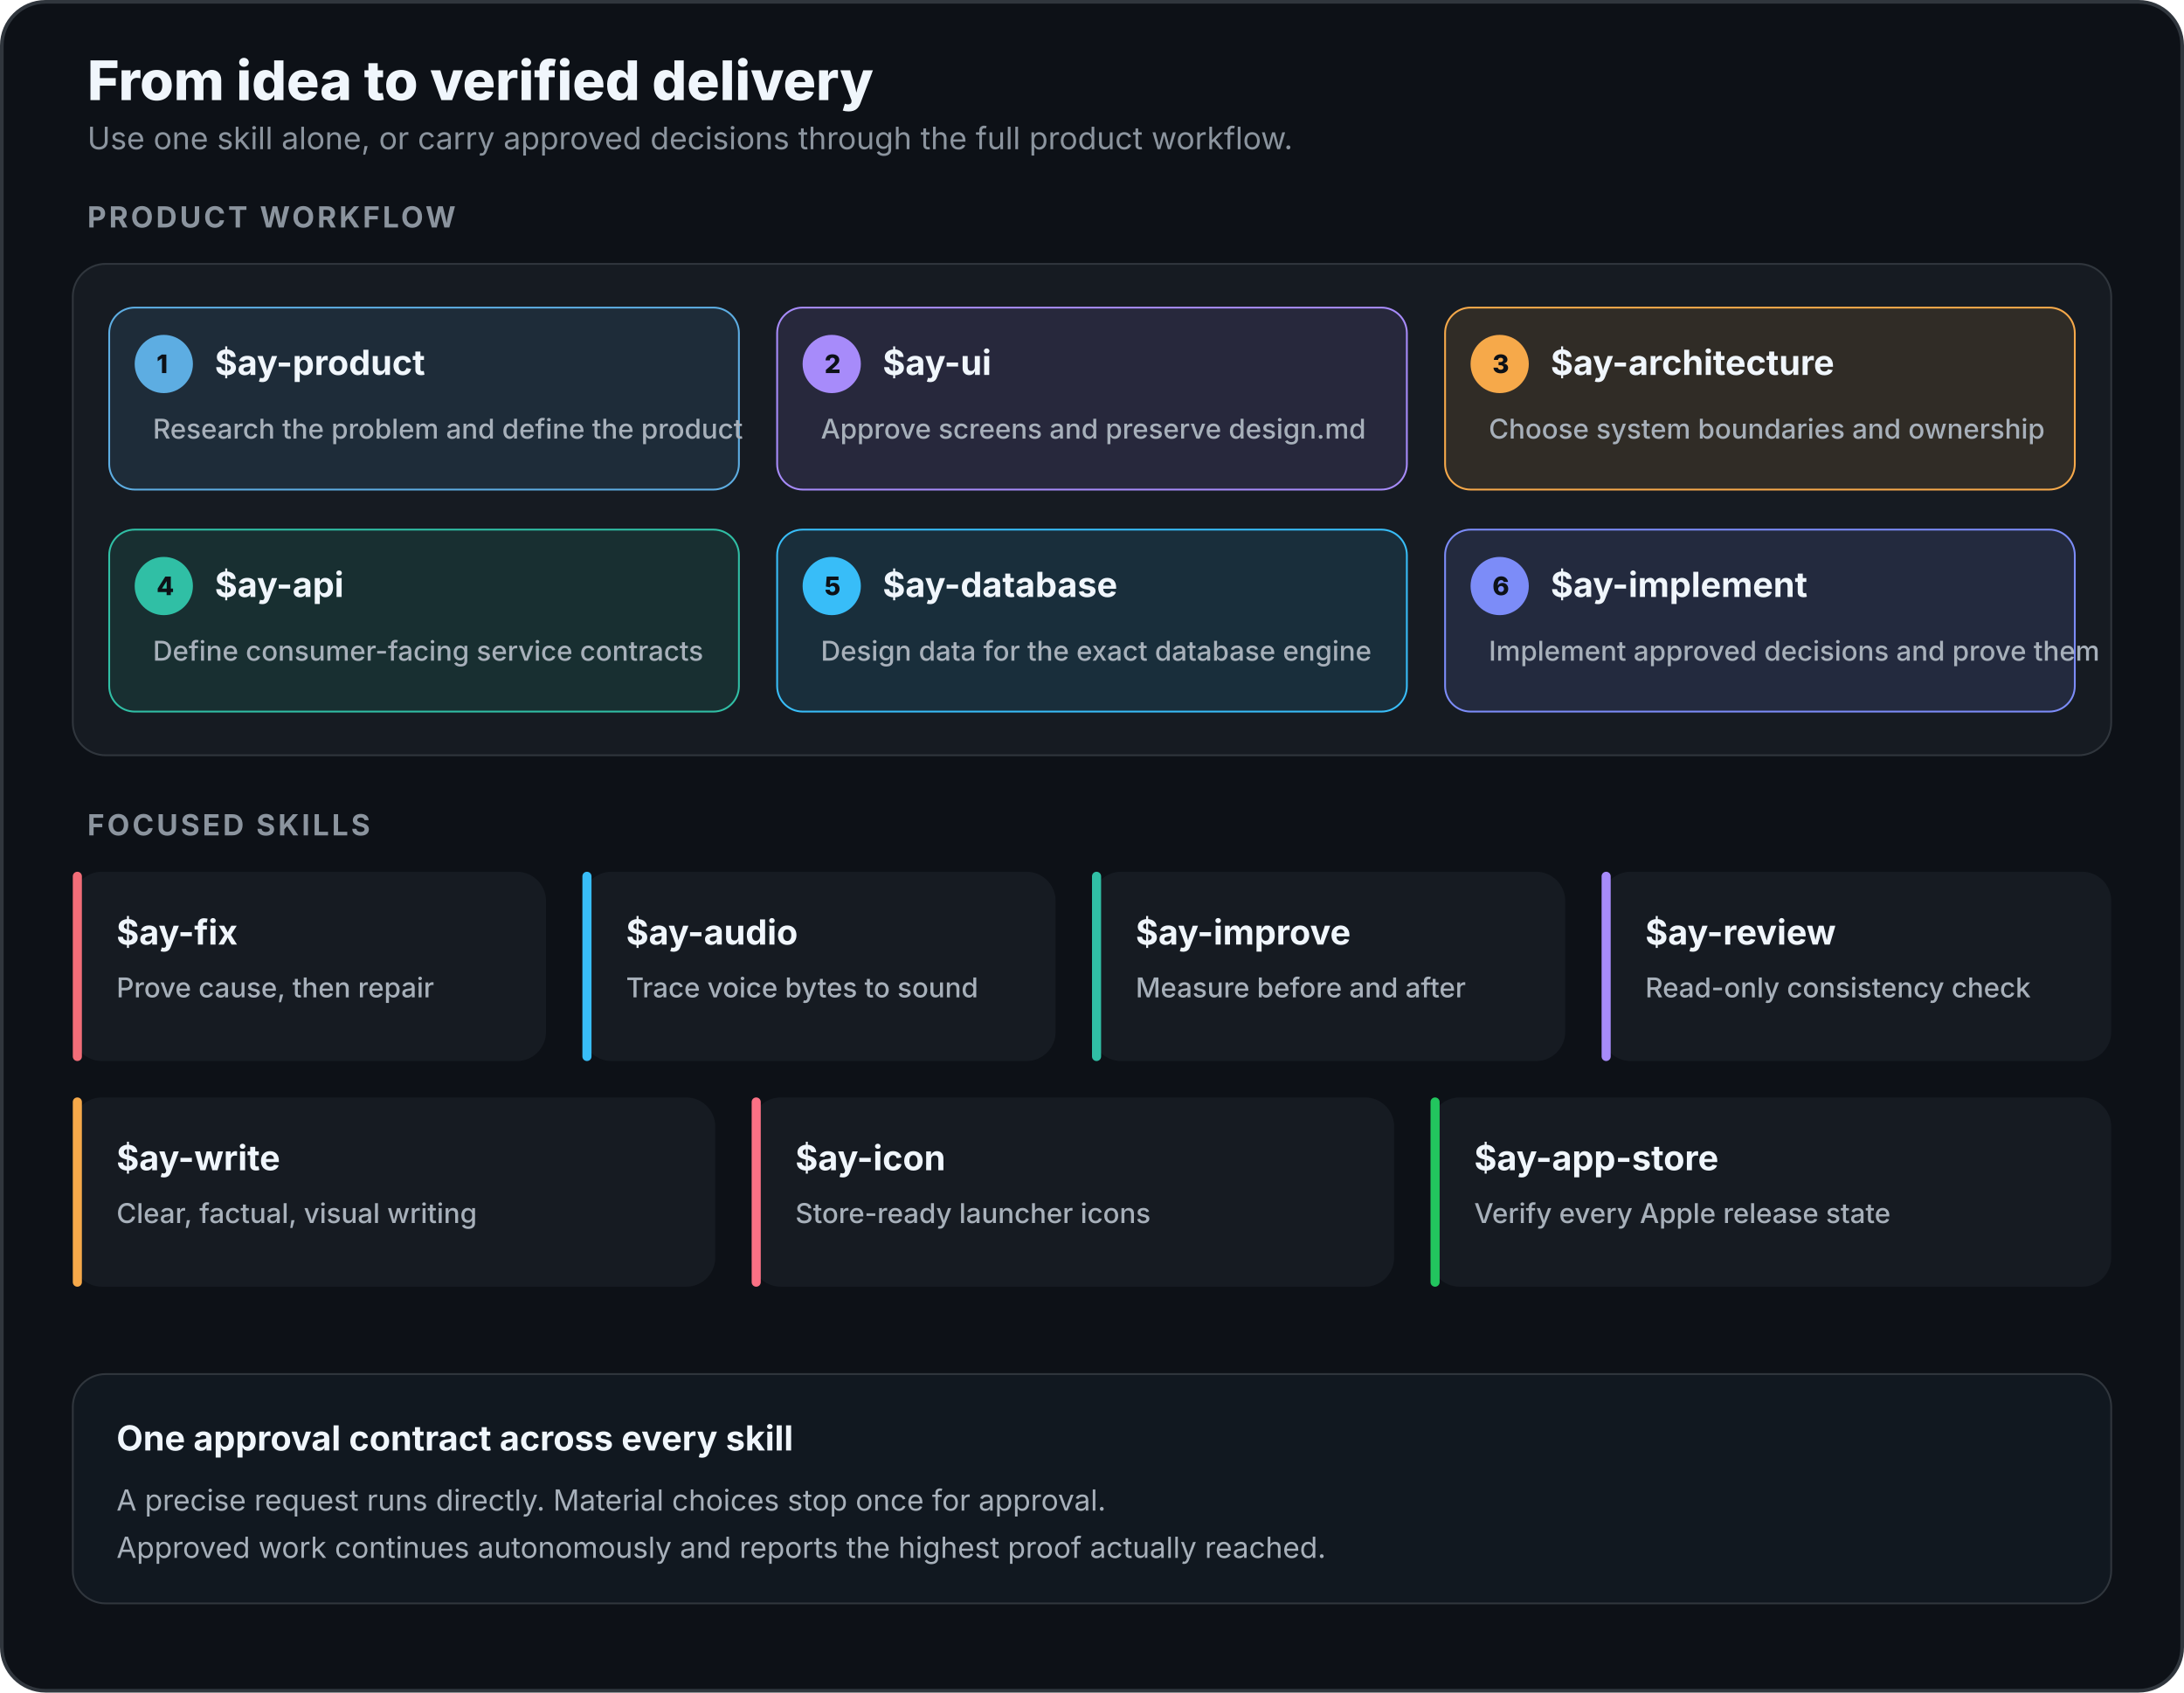
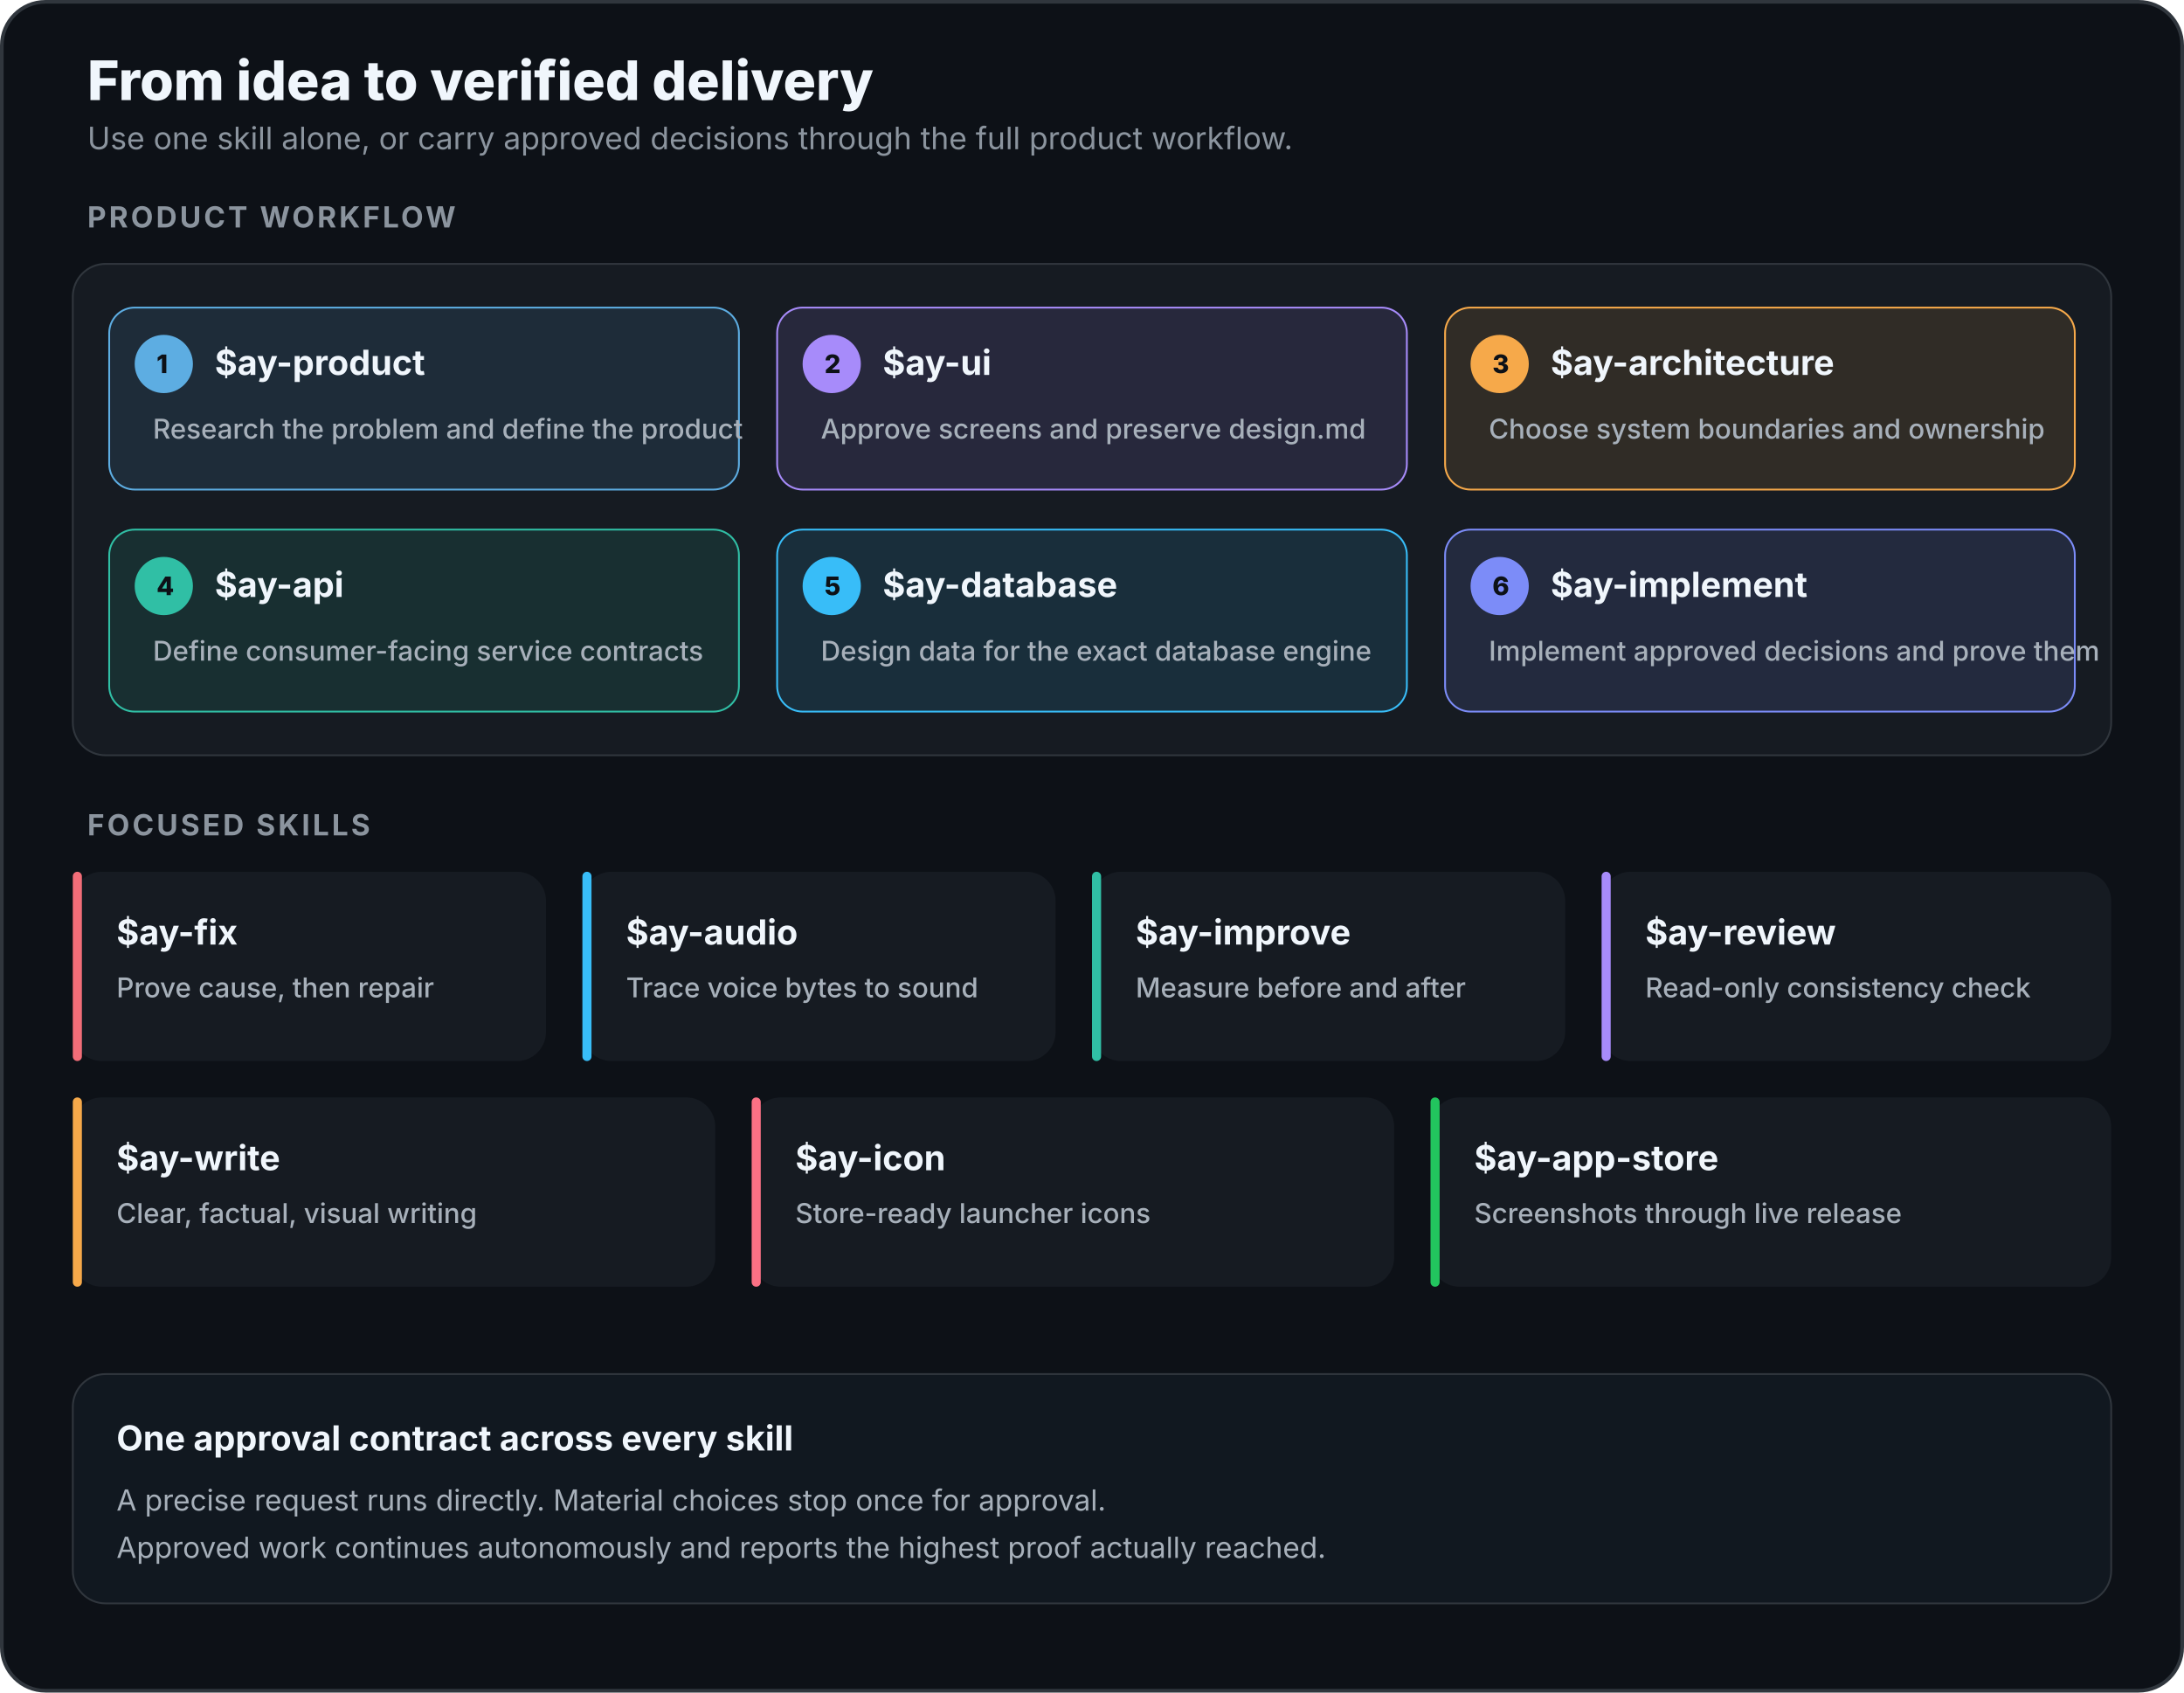
<svg xmlns="http://www.w3.org/2000/svg" width="100%" viewBox="0 0 1200 930" role="img" aria-labelledby="title description">
  <style>
    text { font-family: Inter, ui-sans-serif, -apple-system, BlinkMacSystemFont, "Segoe UI", sans-serif; }
    .section { fill: #8B949E; font-size: 16px; font-weight: 700; letter-spacing: 1.5px; }
    .skill { fill: #F0F6FC; font-size: 19px; font-weight: 750; }
    .label { fill: #A7B0BA; font-size: 15px; font-weight: 500; }
    .step { font-size: 14px; font-weight: 800; }
  </style>
  <rect x="1" y="1" width="1198" height="928" rx="24" fill="#0D1117" stroke="#30363D" stroke-width="2" />
  <text x="48" y="55" fill="#F0F6FC" font-size="30" font-weight="760">From idea to verified delivery</text>
  <text x="48" y="82" fill="#8B949E" font-size="17">Use one skill alone, or carry approved decisions through the full product workflow.</text>
  <text x="48" y="125" class="section">PRODUCT WORKFLOW</text>
  <g transform="translate(40 145)">
    <rect width="1120" height="270" rx="18" fill="#161B22" stroke="#30363D" />
    <g transform="translate(20 24)">
      <g>
        <rect width="346" height="100" rx="14" fill="#5DADE2" fill-opacity=".12" stroke="#5DADE2" />
        <circle cx="30" cy="31" r="16" fill="#5DADE2" />
        <text x="26" y="36" class="step" fill="#0D1117">1</text>
        <text x="58" y="37" class="skill">$ay-product</text>
        <text x="24" y="72" class="label">Research the problem and define the product</text>
      </g>
      <g transform="translate(367 0)">
        <rect width="346" height="100" rx="14" fill="#A78BFA" fill-opacity=".12" stroke="#A78BFA" />
        <circle cx="30" cy="31" r="16" fill="#A78BFA" />
        <text x="26" y="36" class="step" fill="#0D1117">2</text>
        <text x="58" y="37" class="skill">$ay-ui</text>
        <text x="24" y="72" class="label">Approve screens and preserve design.md</text>
      </g>
      <g transform="translate(734 0)">
        <rect width="346" height="100" rx="14" fill="#F6A94A" fill-opacity=".12" stroke="#F6A94A" />
        <circle cx="30" cy="31" r="16" fill="#F6A94A" />
        <text x="26" y="36" class="step" fill="#0D1117">3</text>
        <text x="58" y="37" class="skill">$ay-architecture</text>
        <text x="24" y="72" class="label">Choose system boundaries and ownership</text>
      </g>
      <g transform="translate(0 122)">
        <rect width="346" height="100" rx="14" fill="#30BFA5" fill-opacity=".12" stroke="#30BFA5" />
        <circle cx="30" cy="31" r="16" fill="#30BFA5" />
        <text x="26" y="36" class="step" fill="#0D1117">4</text>
        <text x="58" y="37" class="skill">$ay-api</text>
        <text x="24" y="72" class="label">Define consumer-facing service contracts</text>
      </g>
      <g transform="translate(367 122)">
        <rect width="346" height="100" rx="14" fill="#38BDF8" fill-opacity=".12" stroke="#38BDF8" />
        <circle cx="30" cy="31" r="16" fill="#38BDF8" />
        <text x="26" y="36" class="step" fill="#0D1117">5</text>
        <text x="58" y="37" class="skill">$ay-database</text>
        <text x="24" y="72" class="label">Design data for the exact database engine</text>
      </g>
      <g transform="translate(734 122)">
        <rect width="346" height="100" rx="14" fill="#7C8CF8" fill-opacity=".13" stroke="#7C8CF8" />
        <circle cx="30" cy="31" r="16" fill="#7C8CF8" />
        <text x="26" y="36" class="step" fill="#0D1117">6</text>
        <text x="58" y="37" class="skill">$ay-implement</text>
        <text x="24" y="72" class="label">Implement approved decisions and prove them</text>
      </g>
    </g>
  </g>
  <text x="48" y="459" class="section">FOCUSED SKILLS</text>
  <g transform="translate(40 479)">
    <g>
      <rect width="260" height="104" rx="16" fill="#161B22" />
      <rect width="5" height="104" rx="2.5" fill="#F26D78" />
      <text x="24" y="40" class="skill">$ay-fix</text>
      <text x="24" y="69" class="label">Prove cause, then repair</text>
    </g>
    <g transform="translate(280 0)">
      <rect width="260" height="104" rx="16" fill="#161B22" />
      <rect width="5" height="104" rx="2.5" fill="#38BDF8" />
      <text x="24" y="40" class="skill">$ay-audio</text>
      <text x="24" y="69" class="label">Trace voice bytes to sound</text>
    </g>
    <g transform="translate(560 0)">
      <rect width="260" height="104" rx="16" fill="#161B22" />
      <rect width="5" height="104" rx="2.5" fill="#30BFA5" />
      <text x="24" y="40" class="skill">$ay-improve</text>
      <text x="24" y="69" class="label">Measure before and after</text>
    </g>
    <g transform="translate(840 0)">
      <rect width="280" height="104" rx="16" fill="#161B22" />
      <rect width="5" height="104" rx="2.5" fill="#A78BFA" />
      <text x="24" y="40" class="skill">$ay-review</text>
      <text x="24" y="69" class="label">Read-only consistency check</text>
    </g>
    <g transform="translate(0 124)">
      <rect width="353" height="104" rx="16" fill="#161B22" />
      <rect width="5" height="104" rx="2.5" fill="#F6A94A" />
      <text x="24" y="40" class="skill">$ay-write</text>
      <text x="24" y="69" class="label">Clear, factual, visual writing</text>
    </g>
    <g transform="translate(373 124)">
      <rect width="353" height="104" rx="16" fill="#161B22" />
      <rect width="5" height="104" rx="2.5" fill="#FB7185" />
      <text x="24" y="40" class="skill">$ay-icon</text>
      <text x="24" y="69" class="label">Store-ready launcher icons</text>
    </g>
    <g transform="translate(746 124)">
      <rect width="374" height="104" rx="16" fill="#161B22" />
      <rect width="5" height="104" rx="2.5" fill="#22C55E" />
      <text x="24" y="40" class="skill">$ay-app-store</text>
-       <text x="24" y="69" class="label">Verify every Apple release state</text>
+       <text x="24" y="69" class="label">Screenshots through live release</text>
    </g>
  </g>
  <g transform="translate(40 755)">
    <rect width="1120" height="126" rx="18" fill="#111820" stroke="#30363D" />
    <text x="24" y="42" fill="#F0F6FC" font-size="19" font-weight="720">One approval contract across every skill</text>
    <text x="24" y="75" fill="#A7B0BA" font-size="16">A precise request runs directly. Material choices stop once for approval.</text>
    <text x="24" y="101" fill="#A7B0BA" font-size="16">Approved work continues autonomously and reports the highest proof actually reached.</text>
  </g>
</svg>
